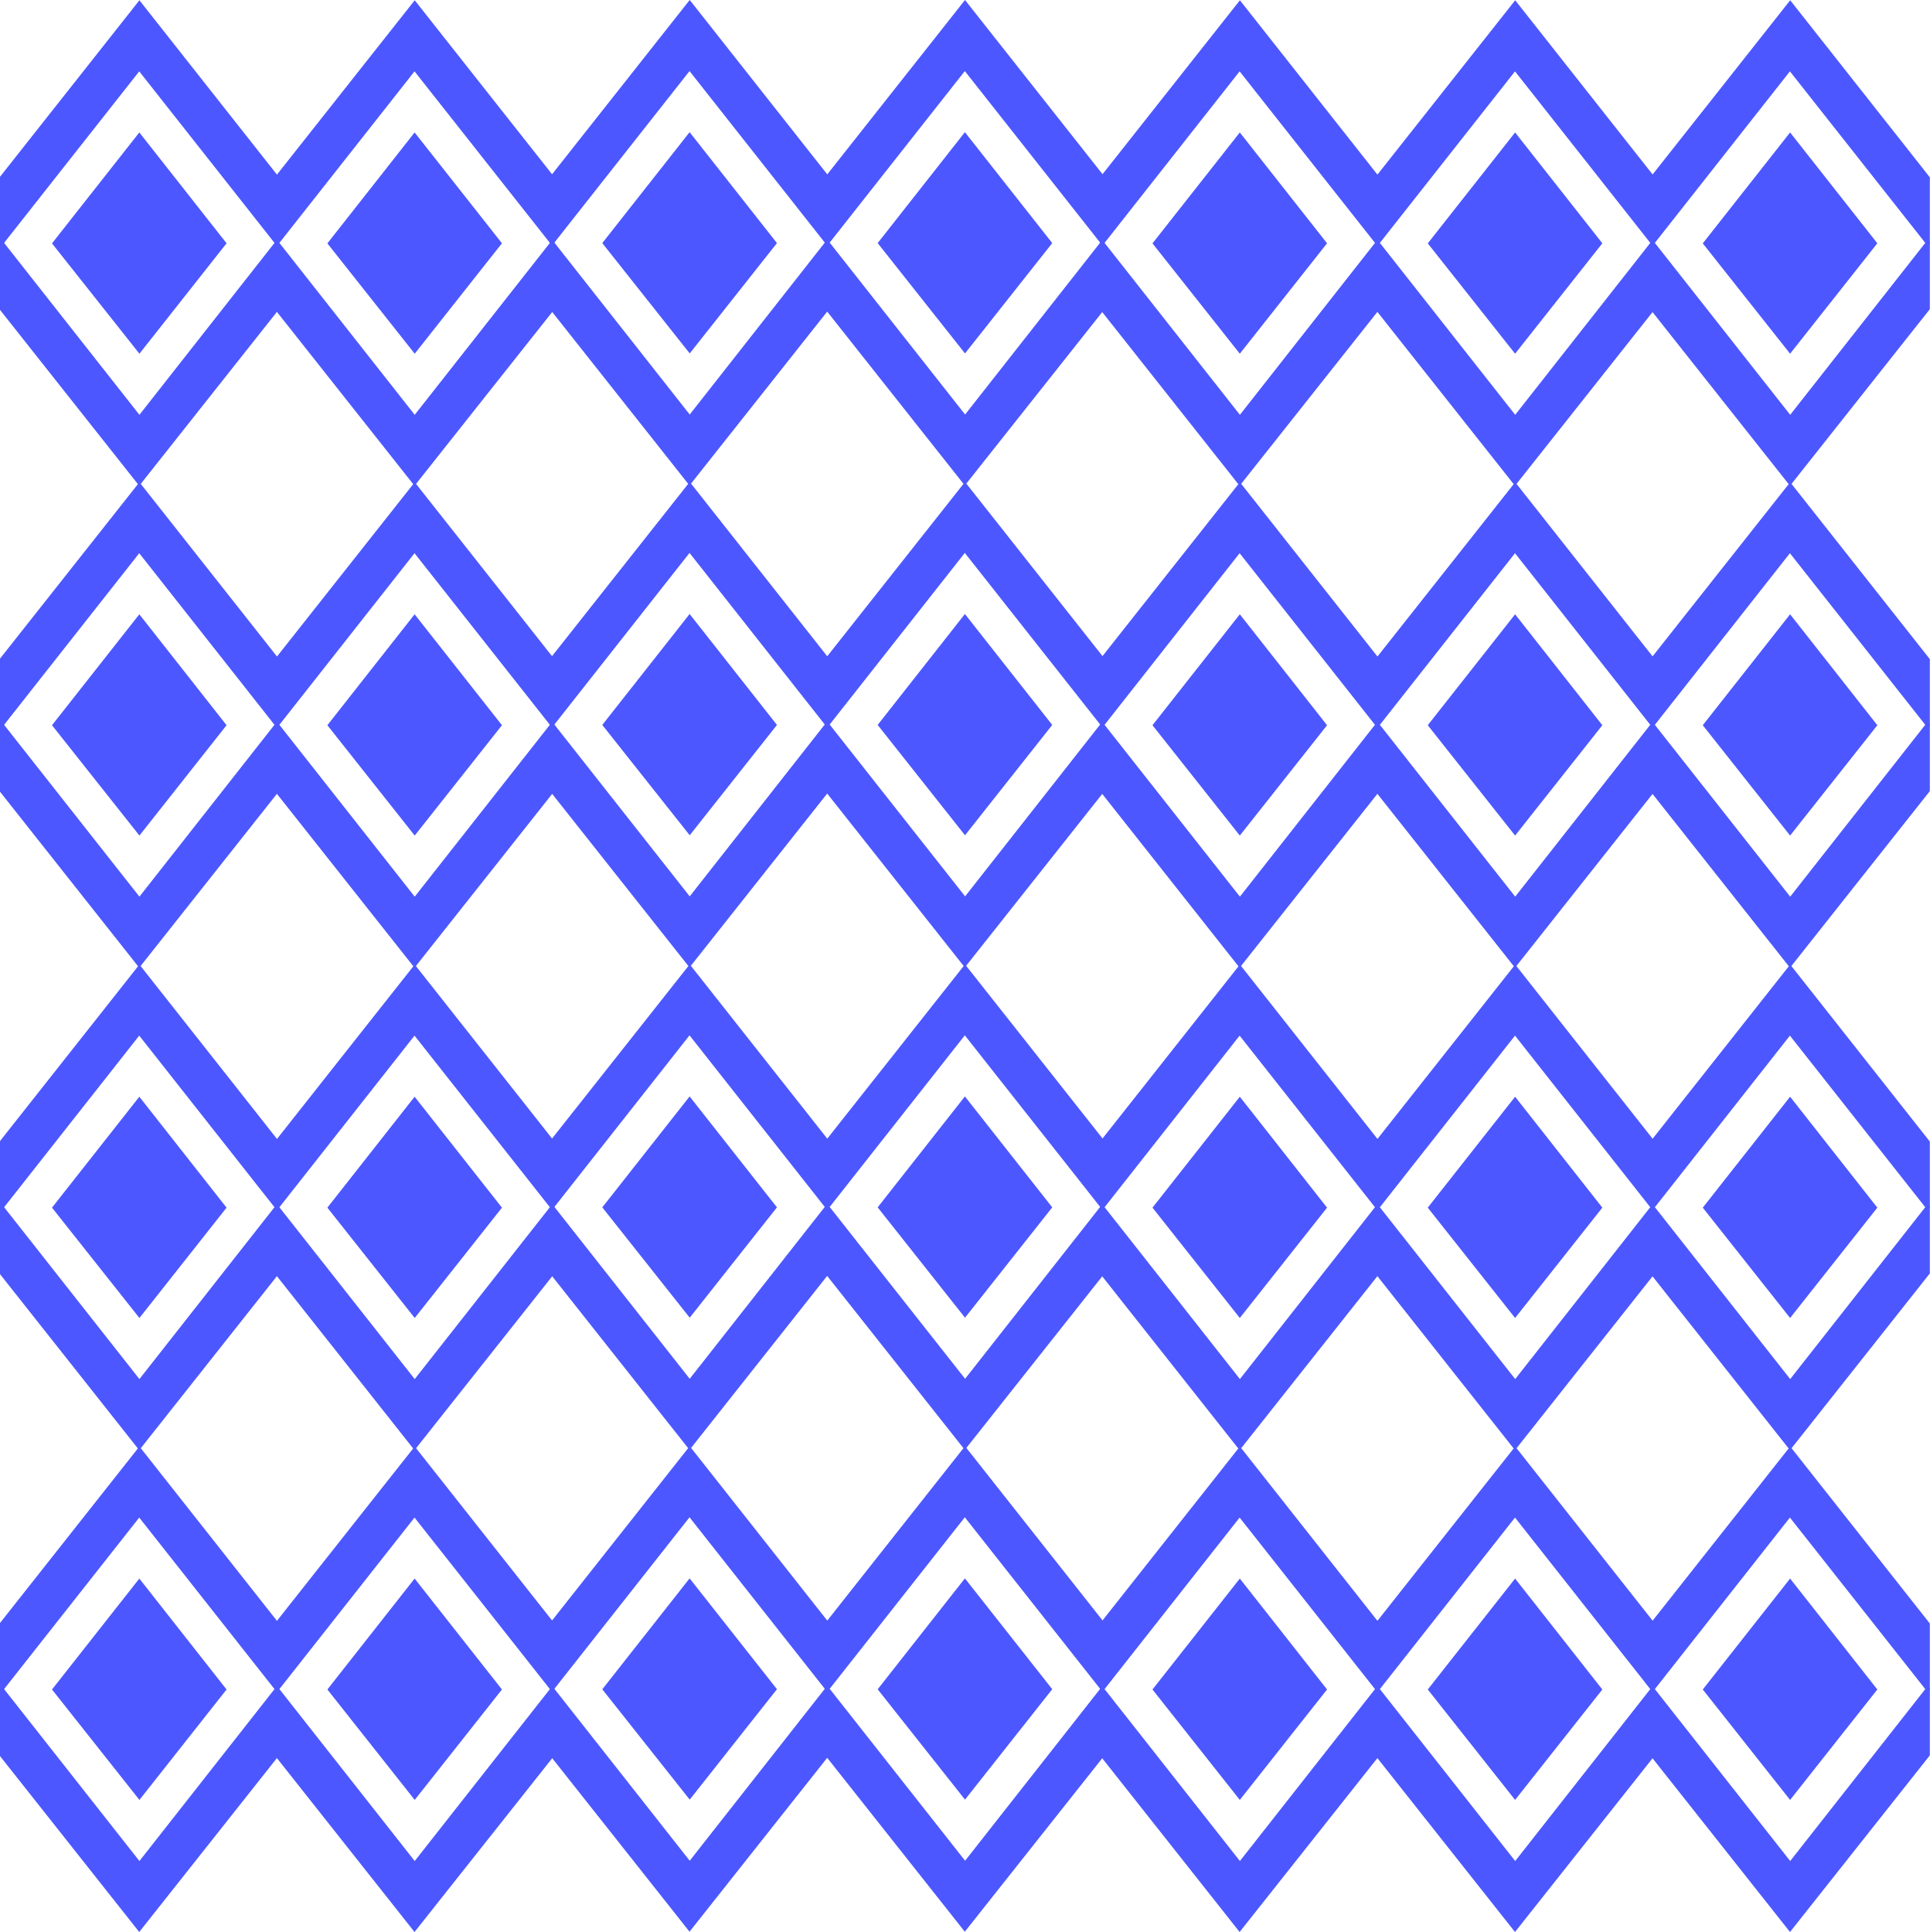
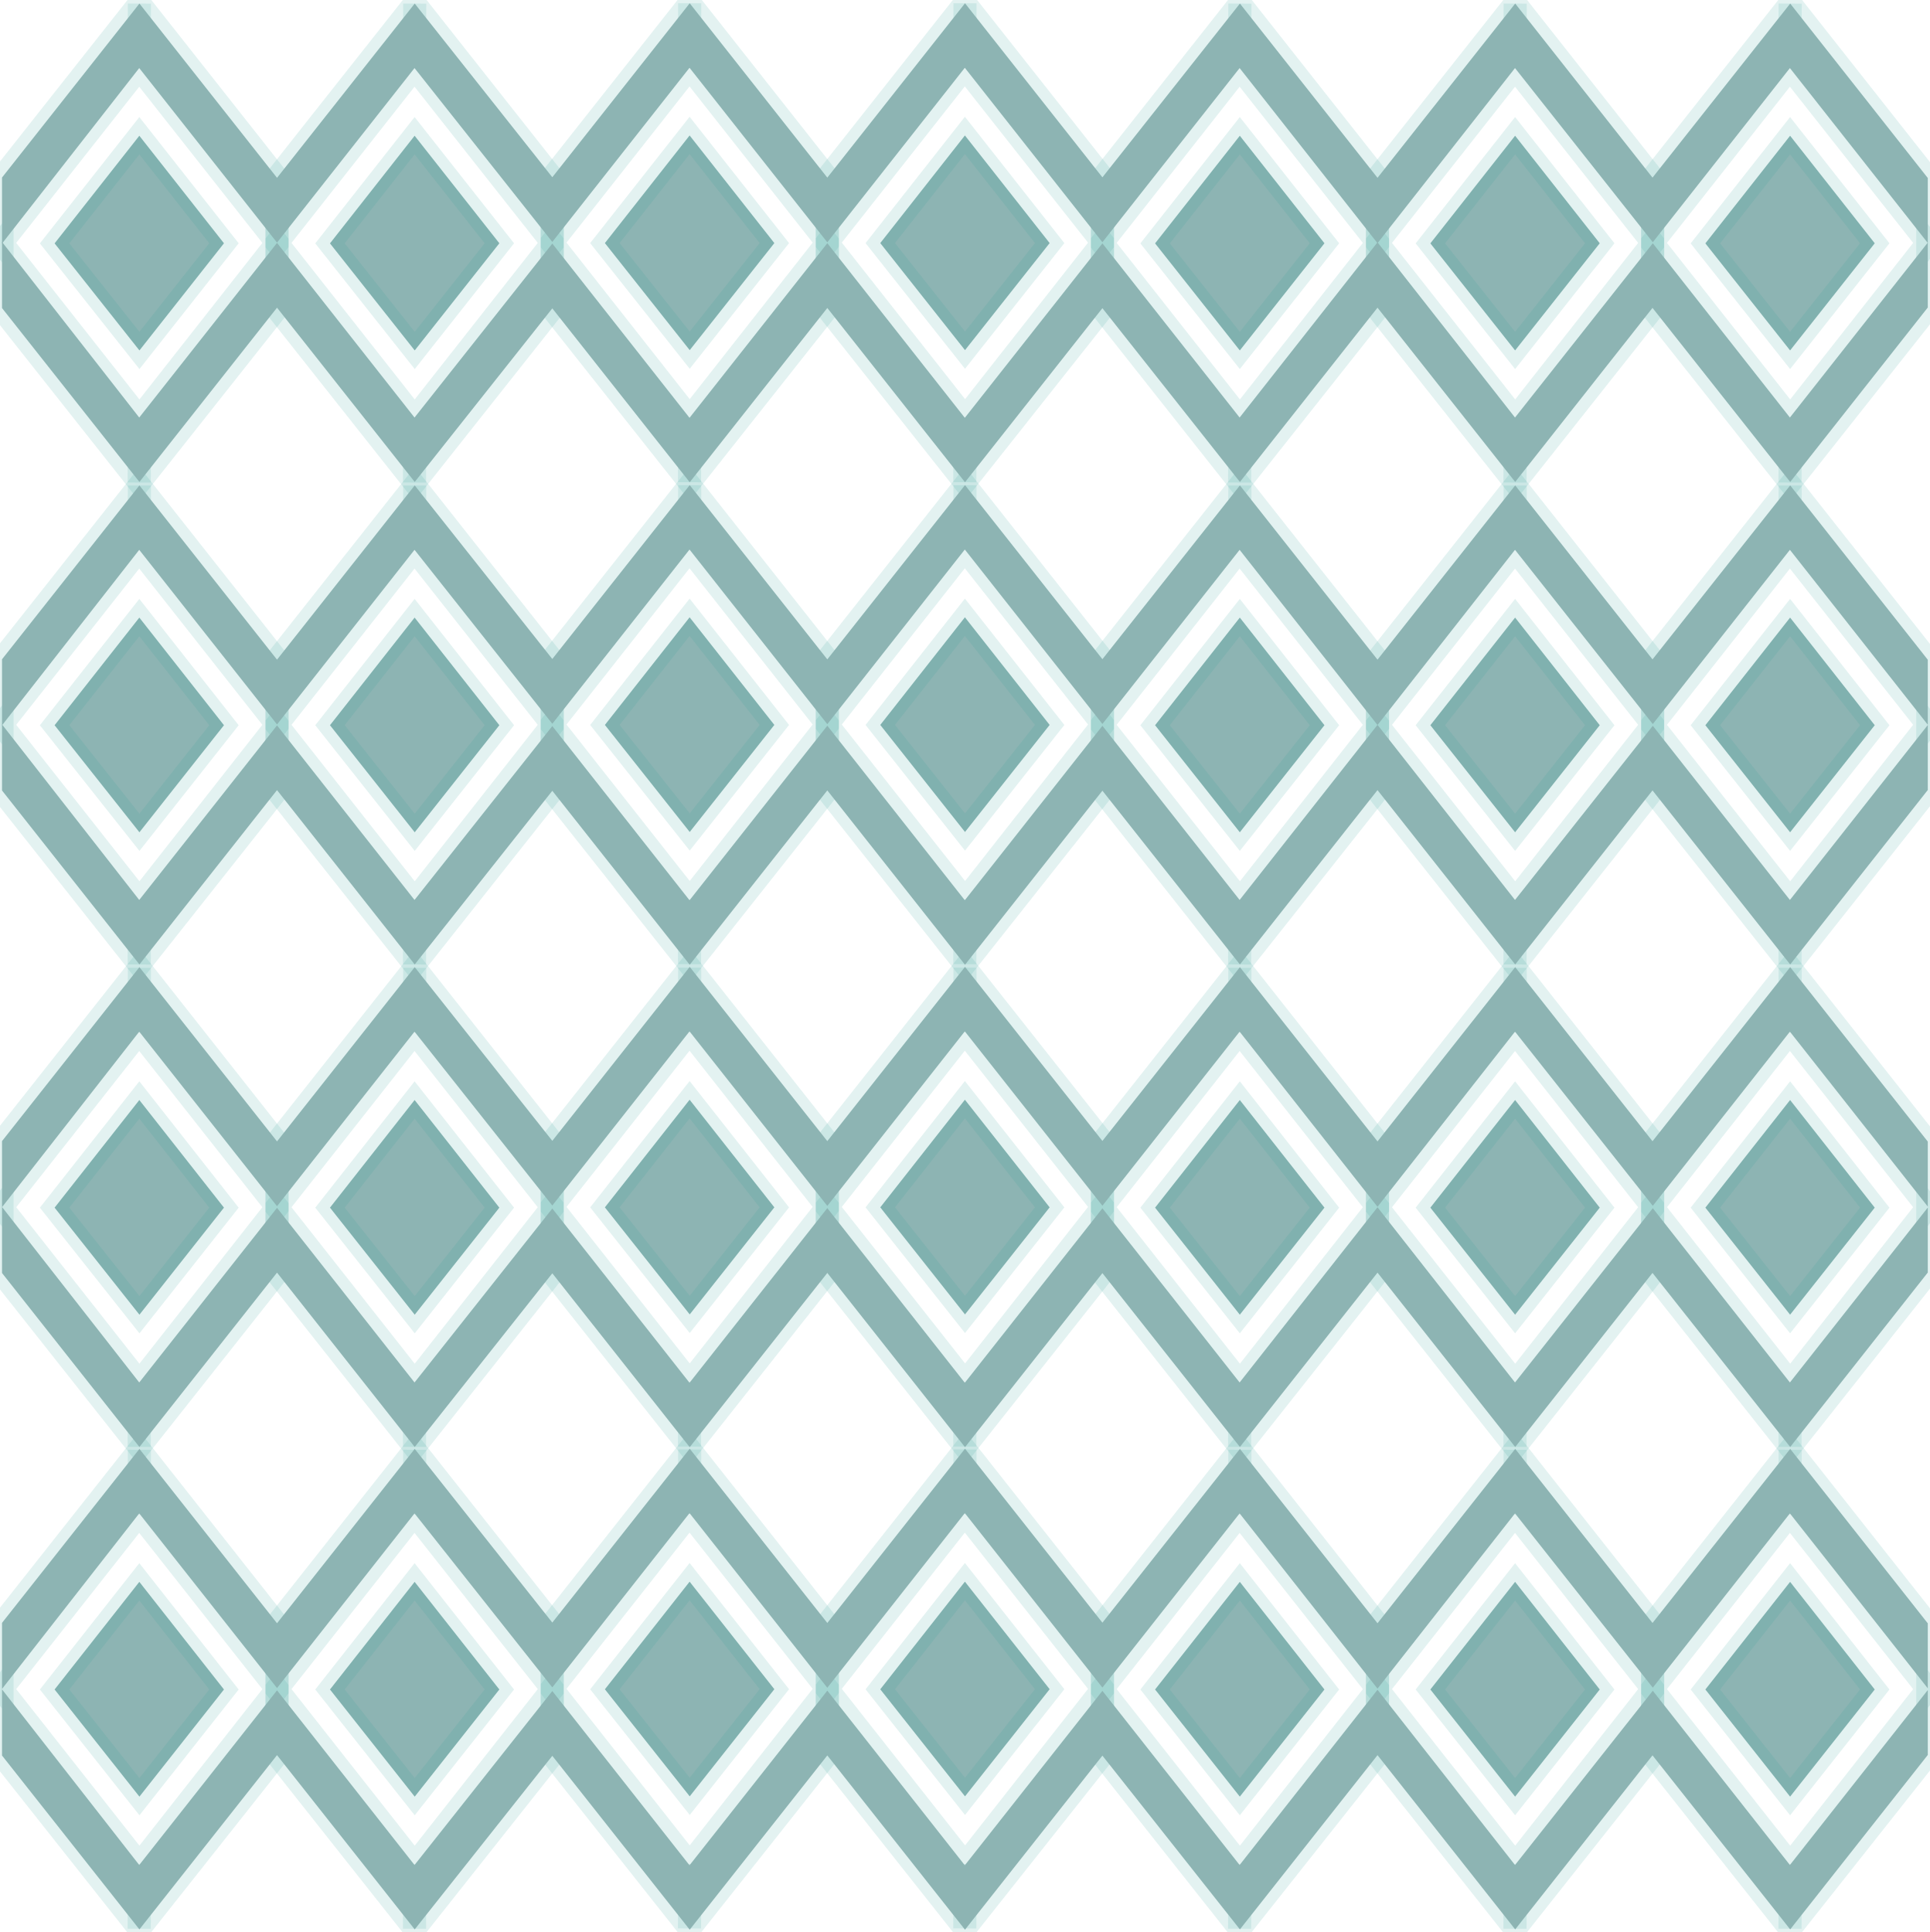
<svg xmlns="http://www.w3.org/2000/svg" xml:space="preserve" width="200.423mm" height="200.683mm" version="1.1" style="shape-rendering:geometricPrecision; text-rendering:geometricPrecision; image-rendering:optimizeQuality; fill-rule:evenodd; clip-rule:evenodd" viewBox="0 0 20042 20068">
  <defs>
    <style type="text/css">
   
-     .str0 {stroke:#4C57FF;stroke-width:42.33}
+     .str0 {stroke:#349F9A;stroke-width:240; stroke-opacity: 0.133}
    .fil0 {fill:none}
-     .fil1 {fill:#4C57FF}
+     .fil1 {fill:#8DB4B3}
   
  </style>
  </defs>
  <g id="Layer_x0020_1">
    <g id="_453685432">
      <g>
        <g>
          <g>
            <polygon class="fil0 str0" points="21,3211 1446,5012 2877,3204 2877,1849 1448,37 21,1844 " />
            <polygon class="fil0 str0" points="1448,4343 21,2530 21,2516 1446,707 2877,2522 2877,2524 " />
            <polygon class="fil1 str0" points="567,2528 1448,3640 2326,2527 1447,1410 " />
            <g>
              <line class="fil0 str0" x1="1448" y1="37" x2="1446" y2="707" />
              <line class="fil0 str0" x1="1448" y1="4343" x2="1446" y2="5012" />
            </g>
          </g>
          <g>
            <polygon class="fil0 str0" points="2877,3207 4305,5012 5734,3208 5734,1845 4307,37 2877,1847 " />
            <polygon class="fil0 str0" points="4307,4343 2877,2526 2877,2520 4305,707 5734,2518 5734,2528 " />
            <polygon class="fil1 str0" points="3427,2528 4307,3640 5186,2527 4306,1410 " />
            <g>
              <line class="fil0 str0" x1="4307" y1="37" x2="4305" y2="707" />
              <line class="fil0 str0" x1="4307" y1="4343" x2="4305" y2="5012" />
            </g>
          </g>
        </g>
        <g>
          <g>
            <polygon class="fil0 str0" points="11450,3211 12874,5012 14306,3204 14306,1849 12877,37 11450,1844 " />
            <polygon class="fil0 str0" points="12877,4343 11450,2530 11450,2516 12874,707 14306,2522 14306,2524 " />
            <polygon class="fil1 str0" points="11996,2528 12876,3640 13755,2527 12876,1410 " />
            <g>
              <line class="fil0 str0" x1="12877" y1="37" x2="12874" y2="707" />
              <line class="fil0 str0" x1="12877" y1="4343" x2="12874" y2="5012" />
            </g>
          </g>
          <g>
            <polygon class="fil0 str0" points="14306,3207 15734,5012 17162,3208 17162,1845 15736,37 14306,1847 " />
            <polygon class="fil0 str0" points="15736,4343 14306,2526 14306,2520 15734,707 17162,2518 17162,2528 " />
            <polygon class="fil1 str0" points="14855,2528 15735,3640 16614,2527 15735,1410 " />
            <g>
              <line class="fil0 str0" x1="15736" y1="37" x2="15734" y2="707" />
              <line class="fil0 str0" x1="15736" y1="4343" x2="15734" y2="5012" />
            </g>
          </g>
        </g>
        <g>
          <g>
            <polygon class="fil0 str0" points="5736,3208 7161,5009 8592,3201 8592,1846 7163,34 5736,1841 " />
            <polygon class="fil0 str0" points="7163,4340 5736,2527 5736,2513 7161,704 8592,2519 8592,2521 " />
            <polygon class="fil1 str0" points="6282,2525 7163,3637 8042,2525 7162,1407 " />
            <g>
              <line class="fil0 str0" x1="7163" y1="34" x2="7161" y2="704" />
              <line class="fil0 str0" x1="7163" y1="4340" x2="7161" y2="5009" />
            </g>
          </g>
          <g>
            <polygon class="fil0 str0" points="8592,3204 10020,5009 11449,3205 11449,1842 10022,34 8592,1845 " />
            <polygon class="fil0 str0" points="10023,4340 8592,2523 8592,2517 10020,704 11449,2516 11449,2525 " />
            <polygon class="fil1 str0" points="9142,2525 10022,3637 10901,2525 10021,1407 " />
            <g>
              <line class="fil0 str0" x1="10022" y1="34" x2="10020" y2="704" />
              <line class="fil0 str0" x1="10023" y1="4340" x2="10020" y2="5009" />
            </g>
          </g>
        </g>
        <g>
          <polygon class="fil0 str0" points="17165,3211 18590,5012 20021,3204 20021,1849 18592,37 17165,1844 " />
          <polygon class="fil0 str0" points="18592,4343 17165,2530 17165,2516 18589,707 20021,2522 20021,2524 " />
          <polygon class="fil1 str0" points="17711,2528 18591,3640 19470,2527 18591,1410 " />
          <g>
            <line class="fil0 str0" x1="18592" y1="37" x2="18589" y2="707" />
            <line class="fil0 str0" x1="18592" y1="4343" x2="18590" y2="5012" />
          </g>
        </g>
      </g>
      <g>
        <g>
          <g>
            <polygon class="fil0 str0" points="21,13227 1446,15029 2877,13220 2877,11865 1448,10053 21,11860 " />
            <polygon class="fil0 str0" points="1448,14359 21,12546 21,12533 1446,10723 2877,12539 2877,12540 " />
            <polygon class="fil1 str0" points="567,12544 1448,13656 2326,12544 1447,11426 " />
            <g>
              <line class="fil0 str0" x1="1448" y1="10053" x2="1446" y2="10723" />
              <line class="fil0 str0" x1="1448" y1="14359" x2="1446" y2="15029" />
            </g>
          </g>
          <g>
            <polygon class="fil0 str0" points="2877,13223 4305,15029 5734,13224 5734,11861 4307,10053 2877,11864 " />
            <polygon class="fil0 str0" points="4307,14359 2877,12543 2877,12537 4305,10723 5734,12535 5734,12544 " />
            <polygon class="fil1 str0" points="3427,12544 4307,13656 5186,12544 4306,11426 " />
            <g>
              <line class="fil0 str0" x1="4307" y1="10053" x2="4305" y2="10723" />
              <line class="fil0 str0" x1="4307" y1="14359" x2="4305" y2="15029" />
            </g>
          </g>
        </g>
        <g>
          <g>
            <polygon class="fil0 str0" points="11450,13227 12874,15029 14306,13220 14306,11865 12877,10053 11450,11860 " />
            <polygon class="fil0 str0" points="12877,14359 11450,12546 11450,12533 12874,10723 14306,12539 14306,12540 " />
            <polygon class="fil1 str0" points="11996,12544 12876,13656 13755,12544 12876,11426 " />
            <g>
              <line class="fil0 str0" x1="12877" y1="10053" x2="12874" y2="10723" />
              <line class="fil0 str0" x1="12877" y1="14359" x2="12874" y2="15029" />
            </g>
          </g>
          <g>
            <polygon class="fil0 str0" points="14306,13223 15734,15029 17162,13224 17162,11861 15736,10053 14306,11864 " />
            <polygon class="fil0 str0" points="15736,14359 14306,12543 14306,12537 15734,10723 17162,12535 17162,12544 " />
            <polygon class="fil1 str0" points="14855,12544 15735,13656 16614,12544 15735,11426 " />
            <g>
              <line class="fil0 str0" x1="15736" y1="10053" x2="15734" y2="10723" />
              <line class="fil0 str0" x1="15736" y1="14359" x2="15734" y2="15029" />
            </g>
          </g>
        </g>
        <g>
          <g>
            <polygon class="fil0 str0" points="5736,13224 7161,15026 8592,13217 8592,11862 7163,10051 5736,11857 " />
            <polygon class="fil0 str0" points="7163,14356 5736,12543 5736,12530 7161,10720 8592,12536 8592,12537 " />
            <polygon class="fil1 str0" points="6282,12541 7163,13653 8042,12541 7162,11423 " />
            <g>
              <line class="fil0 str0" x1="7163" y1="10051" x2="7161" y2="10720" />
              <line class="fil0 str0" x1="7163" y1="14356" x2="7161" y2="15026" />
            </g>
          </g>
          <g>
            <polygon class="fil0 str0" points="8592,13221 10020,15026 11449,13221 11449,11858 10022,10051 8592,11861 " />
            <polygon class="fil0 str0" points="10023,14356 8592,12540 8592,12534 10020,10720 11449,12532 11449,12541 " />
            <polygon class="fil1 str0" points="9142,12541 10022,13653 10901,12541 10021,11423 " />
            <g>
              <line class="fil0 str0" x1="10022" y1="10051" x2="10020" y2="10720" />
              <line class="fil0 str0" x1="10023" y1="14356" x2="10020" y2="15026" />
            </g>
          </g>
        </g>
        <g>
          <polygon class="fil0 str0" points="17165,13227 18590,15029 20021,13220 20021,11865 18592,10053 17165,11860 " />
          <polygon class="fil0 str0" points="18592,14359 17165,12546 17165,12533 18589,10723 20021,12539 20021,12540 " />
          <polygon class="fil1 str0" points="17711,12544 18591,13656 19470,12544 18591,11426 " />
          <g>
            <line class="fil0 str0" x1="18592" y1="10053" x2="18589" y2="10723" />
            <line class="fil0 str0" x1="18592" y1="14359" x2="18590" y2="15029" />
          </g>
        </g>
      </g>
      <g>
        <g>
          <g>
            <polygon class="fil0 str0" points="21,8216 1446,10018 2877,8210 2877,6854 1448,5043 21,6849 " />
            <polygon class="fil0 str0" points="1448,9348 21,7536 21,7522 1446,5712 2877,7528 2877,7529 " />
            <polygon class="fil1 str0" points="567,7533 1448,8645 2326,7533 1447,6415 " />
            <g>
              <line class="fil0 str0" x1="1448" y1="5043" x2="1446" y2="5712" />
              <line class="fil0 str0" x1="1448" y1="9348" x2="1446" y2="10018" />
            </g>
          </g>
          <g>
            <polygon class="fil0 str0" points="2877,8213 4305,10018 5734,8213 5734,6851 4307,5043 2877,6853 " />
            <polygon class="fil0 str0" points="4307,9348 2877,7532 2877,7526 4305,5712 5734,7524 5734,7533 " />
            <polygon class="fil1 str0" points="3427,7533 4307,8645 5186,7533 4306,6415 " />
            <g>
              <line class="fil0 str0" x1="4307" y1="5043" x2="4305" y2="5712" />
              <line class="fil0 str0" x1="4307" y1="9348" x2="4305" y2="10018" />
            </g>
          </g>
        </g>
        <g>
          <g>
            <polygon class="fil0 str0" points="11450,8216 12874,10018 14306,8210 14306,6854 12877,5043 11450,6849 " />
            <polygon class="fil0 str0" points="12877,9348 11450,7536 11450,7522 12874,5712 14306,7528 14306,7529 " />
            <polygon class="fil1 str0" points="11996,7533 12876,8645 13755,7533 12876,6415 " />
            <g>
              <line class="fil0 str0" x1="12877" y1="5043" x2="12874" y2="5712" />
              <line class="fil0 str0" x1="12877" y1="9348" x2="12874" y2="10018" />
            </g>
          </g>
          <g>
            <polygon class="fil0 str0" points="14306,8213 15734,10018 17162,8213 17162,6851 15736,5043 14306,6853 " />
            <polygon class="fil0 str0" points="15736,9348 14306,7532 14306,7526 15734,5712 17162,7524 17162,7533 " />
            <polygon class="fil1 str0" points="14855,7533 15735,8645 16614,7533 15735,6415 " />
            <g>
              <line class="fil0 str0" x1="15736" y1="5043" x2="15734" y2="5712" />
              <line class="fil0 str0" x1="15736" y1="9348" x2="15734" y2="10018" />
            </g>
          </g>
        </g>
        <g>
          <g>
            <polygon class="fil0 str0" points="5736,8214 7161,10015 8592,8207 8592,6852 7163,5040 5736,6846 " />
            <polygon class="fil0 str0" points="7163,9345 5736,7533 5736,7519 7161,5709 8592,7525 8592,7526 " />
            <polygon class="fil1 str0" points="6282,7530 7163,8642 8042,7530 7162,6412 " />
            <g>
              <line class="fil0 str0" x1="7163" y1="5040" x2="7161" y2="5709" />
              <line class="fil0 str0" x1="7163" y1="9345" x2="7161" y2="10015" />
            </g>
          </g>
          <g>
            <polygon class="fil0 str0" points="8592,8210 10020,10015 11449,8210 11449,6848 10022,5040 8592,6850 " />
            <polygon class="fil0 str0" points="10023,9345 8592,7529 8592,7523 10020,5709 11449,7521 11449,7530 " />
            <polygon class="fil1 str0" points="9142,7530 10022,8642 10901,7530 10021,6412 " />
            <g>
              <line class="fil0 str0" x1="10022" y1="5040" x2="10020" y2="5709" />
              <line class="fil0 str0" x1="10023" y1="9345" x2="10020" y2="10015" />
            </g>
          </g>
        </g>
        <g>
          <polygon class="fil0 str0" points="17165,8216 18590,10018 20021,8210 20021,6854 18592,5043 17165,6849 " />
          <polygon class="fil0 str0" points="18592,9348 17165,7536 17165,7522 18589,5712 20021,7528 20021,7529 " />
          <polygon class="fil1 str0" points="17711,7533 18591,8645 19470,7533 18591,6415 " />
          <g>
            <line class="fil0 str0" x1="18592" y1="5043" x2="18589" y2="5712" />
            <line class="fil0 str0" x1="18592" y1="9348" x2="18590" y2="10018" />
          </g>
        </g>
      </g>
      <g>
        <g>
          <g>
            <polygon class="fil0 str0" points="21,18233 1446,20034 2877,18226 2877,16871 1448,15059 21,16866 " />
            <polygon class="fil0 str0" points="1448,19365 21,17552 21,17538 1446,15729 2877,17544 2877,17546 " />
            <polygon class="fil1 str0" points="567,17549 1448,18662 2326,17549 1447,16431 " />
            <g>
              <line class="fil0 str0" x1="1448" y1="15059" x2="1446" y2="15729" />
              <line class="fil0 str0" x1="1448" y1="19365" x2="1446" y2="20034" />
            </g>
          </g>
          <g>
            <polygon class="fil0 str0" points="2877,18229 4305,20034 5734,18230 5734,16867 4307,15059 2877,16869 " />
            <polygon class="fil0 str0" points="4307,19365 2877,17548 2877,17542 4305,15729 5734,17540 5734,17550 " />
            <polygon class="fil1 str0" points="3427,17549 4307,18662 5186,17549 4306,16431 " />
            <g>
              <line class="fil0 str0" x1="4307" y1="15059" x2="4305" y2="15729" />
              <line class="fil0 str0" x1="4307" y1="19365" x2="4305" y2="20034" />
            </g>
          </g>
        </g>
        <g>
          <g>
            <polygon class="fil0 str0" points="11450,18233 12874,20034 14306,18226 14306,16871 12877,15059 11450,16866 " />
            <polygon class="fil0 str0" points="12877,19365 11450,17552 11450,17538 12874,15729 14306,17544 14306,17546 " />
            <polygon class="fil1 str0" points="11996,17549 12876,18662 13755,17549 12876,16431 " />
            <g>
              <line class="fil0 str0" x1="12877" y1="15059" x2="12874" y2="15729" />
              <line class="fil0 str0" x1="12877" y1="19365" x2="12874" y2="20034" />
            </g>
          </g>
          <g>
            <polygon class="fil0 str0" points="14306,18229 15734,20034 17162,18230 17162,16867 15736,15059 14306,16869 " />
            <polygon class="fil0 str0" points="15736,19365 14306,17548 14306,17542 15734,15729 17162,17540 17162,17550 " />
            <polygon class="fil1 str0" points="14855,17549 15735,18662 16614,17549 15735,16431 " />
            <g>
              <line class="fil0 str0" x1="15736" y1="15059" x2="15734" y2="15729" />
              <line class="fil0 str0" x1="15736" y1="19365" x2="15734" y2="20034" />
            </g>
          </g>
        </g>
        <g>
          <g>
            <polygon class="fil0 str0" points="5736,18230 7161,20031 8592,18223 8592,16868 7163,15056 5736,16863 " />
            <polygon class="fil0 str0" points="7163,19362 5736,17549 5736,17535 7161,15726 8592,17541 8592,17543 " />
            <polygon class="fil1 str0" points="6282,17547 7163,18659 8042,17546 7162,16429 " />
            <g>
              <line class="fil0 str0" x1="7163" y1="15056" x2="7161" y2="15726" />
              <line class="fil0 str0" x1="7163" y1="19362" x2="7161" y2="20031" />
            </g>
          </g>
          <g>
            <polygon class="fil0 str0" points="8592,18226 10020,20031 11449,18227 11449,16864 10022,15056 8592,16867 " />
            <polygon class="fil0 str0" points="10023,19362 8592,17545 8592,17539 10020,15726 11449,17538 11449,17547 " />
            <polygon class="fil1 str0" points="9142,17547 10022,18659 10901,17546 10021,16429 " />
            <g>
              <line class="fil0 str0" x1="10022" y1="15056" x2="10020" y2="15726" />
              <line class="fil0 str0" x1="10023" y1="19362" x2="10020" y2="20031" />
            </g>
          </g>
        </g>
        <g>
          <polygon class="fil0 str0" points="17165,18233 18590,20034 20021,18226 20021,16871 18592,15059 17165,16866 " />
          <polygon class="fil0 str0" points="18592,19365 17165,17552 17165,17538 18589,15729 20021,17544 20021,17546 " />
          <polygon class="fil1 str0" points="17711,17549 18591,18662 19470,17549 18591,16431 " />
          <g>
            <line class="fil0 str0" x1="18592" y1="15059" x2="18589" y2="15729" />
            <line class="fil0 str0" x1="18592" y1="19365" x2="18590" y2="20034" />
          </g>
        </g>
      </g>
    </g>
    <polygon class="fil1" points="2877,1847 1448,37 21,1844 21,2530 1446,707 2877,2520 4305,707 5736,2513 7161,704 8592,2517 10020,704 11449,2516 12874,707 14306,2526 15734,707 17165,2516 18589,707 20021,2524 20021,1849 18592,37 17162,1845 15736,37 14306,1847 12877,37 11449,1842 10022,34 8592,1845 7163,34 5736,1841 4307,37 " />
    <polygon class="fil1" points="2877,3196 1448,5006 21,3200 21,2513 1446,4337 2877,2523 4305,4337 5736,2530 7161,4340 8592,2526 10020,4340 11449,2528 12874,4337 14306,2517 15734,4337 17165,2527 18589,4337 20021,2520 20021,3194 18592,5006 17162,3198 15736,5006 14306,3196 12877,5006 11449,3201 10022,5009 8592,3199 7163,5009 5736,3203 4307,5006 " />
    <polygon class="fil1" points="2877,8207 1448,10018 21,8211 21,7525 1446,9348 2877,7535 4305,9348 5736,7542 7161,9351 8592,7538 10020,9351 11449,7539 12874,9348 14306,7529 15734,9348 17165,7539 18589,9348 20021,7531 20021,8206 18592,10018 17162,8210 15736,10018 14306,8207 12877,10018 11449,8213 10022,10021 8592,8210 7163,10021 5736,8214 4307,10018 " />
    <polygon class="fil1" points="2877,13219 1448,15030 21,13223 21,12537 1446,14360 2877,12546 4305,14360 5736,12553 7161,14363 8592,12549 10020,14363 11449,12551 12874,14360 14306,12540 15734,14360 17165,12550 18589,14360 20021,12543 20021,13218 18592,15030 17162,13222 15736,15030 14306,13219 12877,15030 11449,13224 10022,15032 8592,13222 7163,15032 5736,13226 4307,15030 " />
    <polygon class="fil1" points="2877,18231 1448,20041 21,18235 21,17548 1446,19372 2877,17558 4305,19372 5736,17565 7161,19375 8592,17561 10020,19375 11449,17563 12874,19372 14306,17552 15734,19372 17165,17562 18589,19372 20021,17555 20021,18229 18592,20041 17162,18233 15736,20041 14306,18231 12877,20041 11449,18236 10022,20044 8592,18234 7163,20044 5736,18238 4307,20041 " />
    <polygon class="fil1" points="2877,6852 1448,5042 21,6848 21,7534 1446,5711 2877,7525 4305,5711 5736,7518 7161,5708 8592,7522 10020,5708 11449,7520 12874,5711 14306,7531 15734,5711 17165,7521 18589,5711 20021,7528 20021,6853 18592,5042 17162,6849 15736,5042 14306,6852 12877,5042 11449,6847 10022,5039 8592,6849 7163,5039 5736,6845 4307,5042 " />
    <polygon class="fil1" points="2877,11856 1448,10046 21,11853 21,12539 1446,10716 2877,12529 4305,10716 5736,12522 7161,10713 8592,12526 10020,10713 11449,12524 12874,10716 14306,12535 15734,10716 17165,12525 18589,10716 20021,12533 20021,11858 18592,10046 17162,11854 15736,10046 14306,11856 12877,10046 11449,11851 10022,10043 8592,11853 7163,10043 5736,11850 4307,10046 " />
    <polygon class="fil1" points="2877,16861 1448,15050 21,16857 21,17543 1446,15720 2877,17534 4305,15720 5736,17527 7161,15717 8592,17531 10020,15717 11449,17529 12874,15720 14306,17540 15734,15720 17165,17530 18589,15720 20021,17537 20021,16862 18592,15050 17162,16858 15736,15050 14306,16861 12877,15050 11449,16855 10022,15048 8592,16858 7163,15048 5736,16854 4307,15050 " />
  </g>
</svg>
